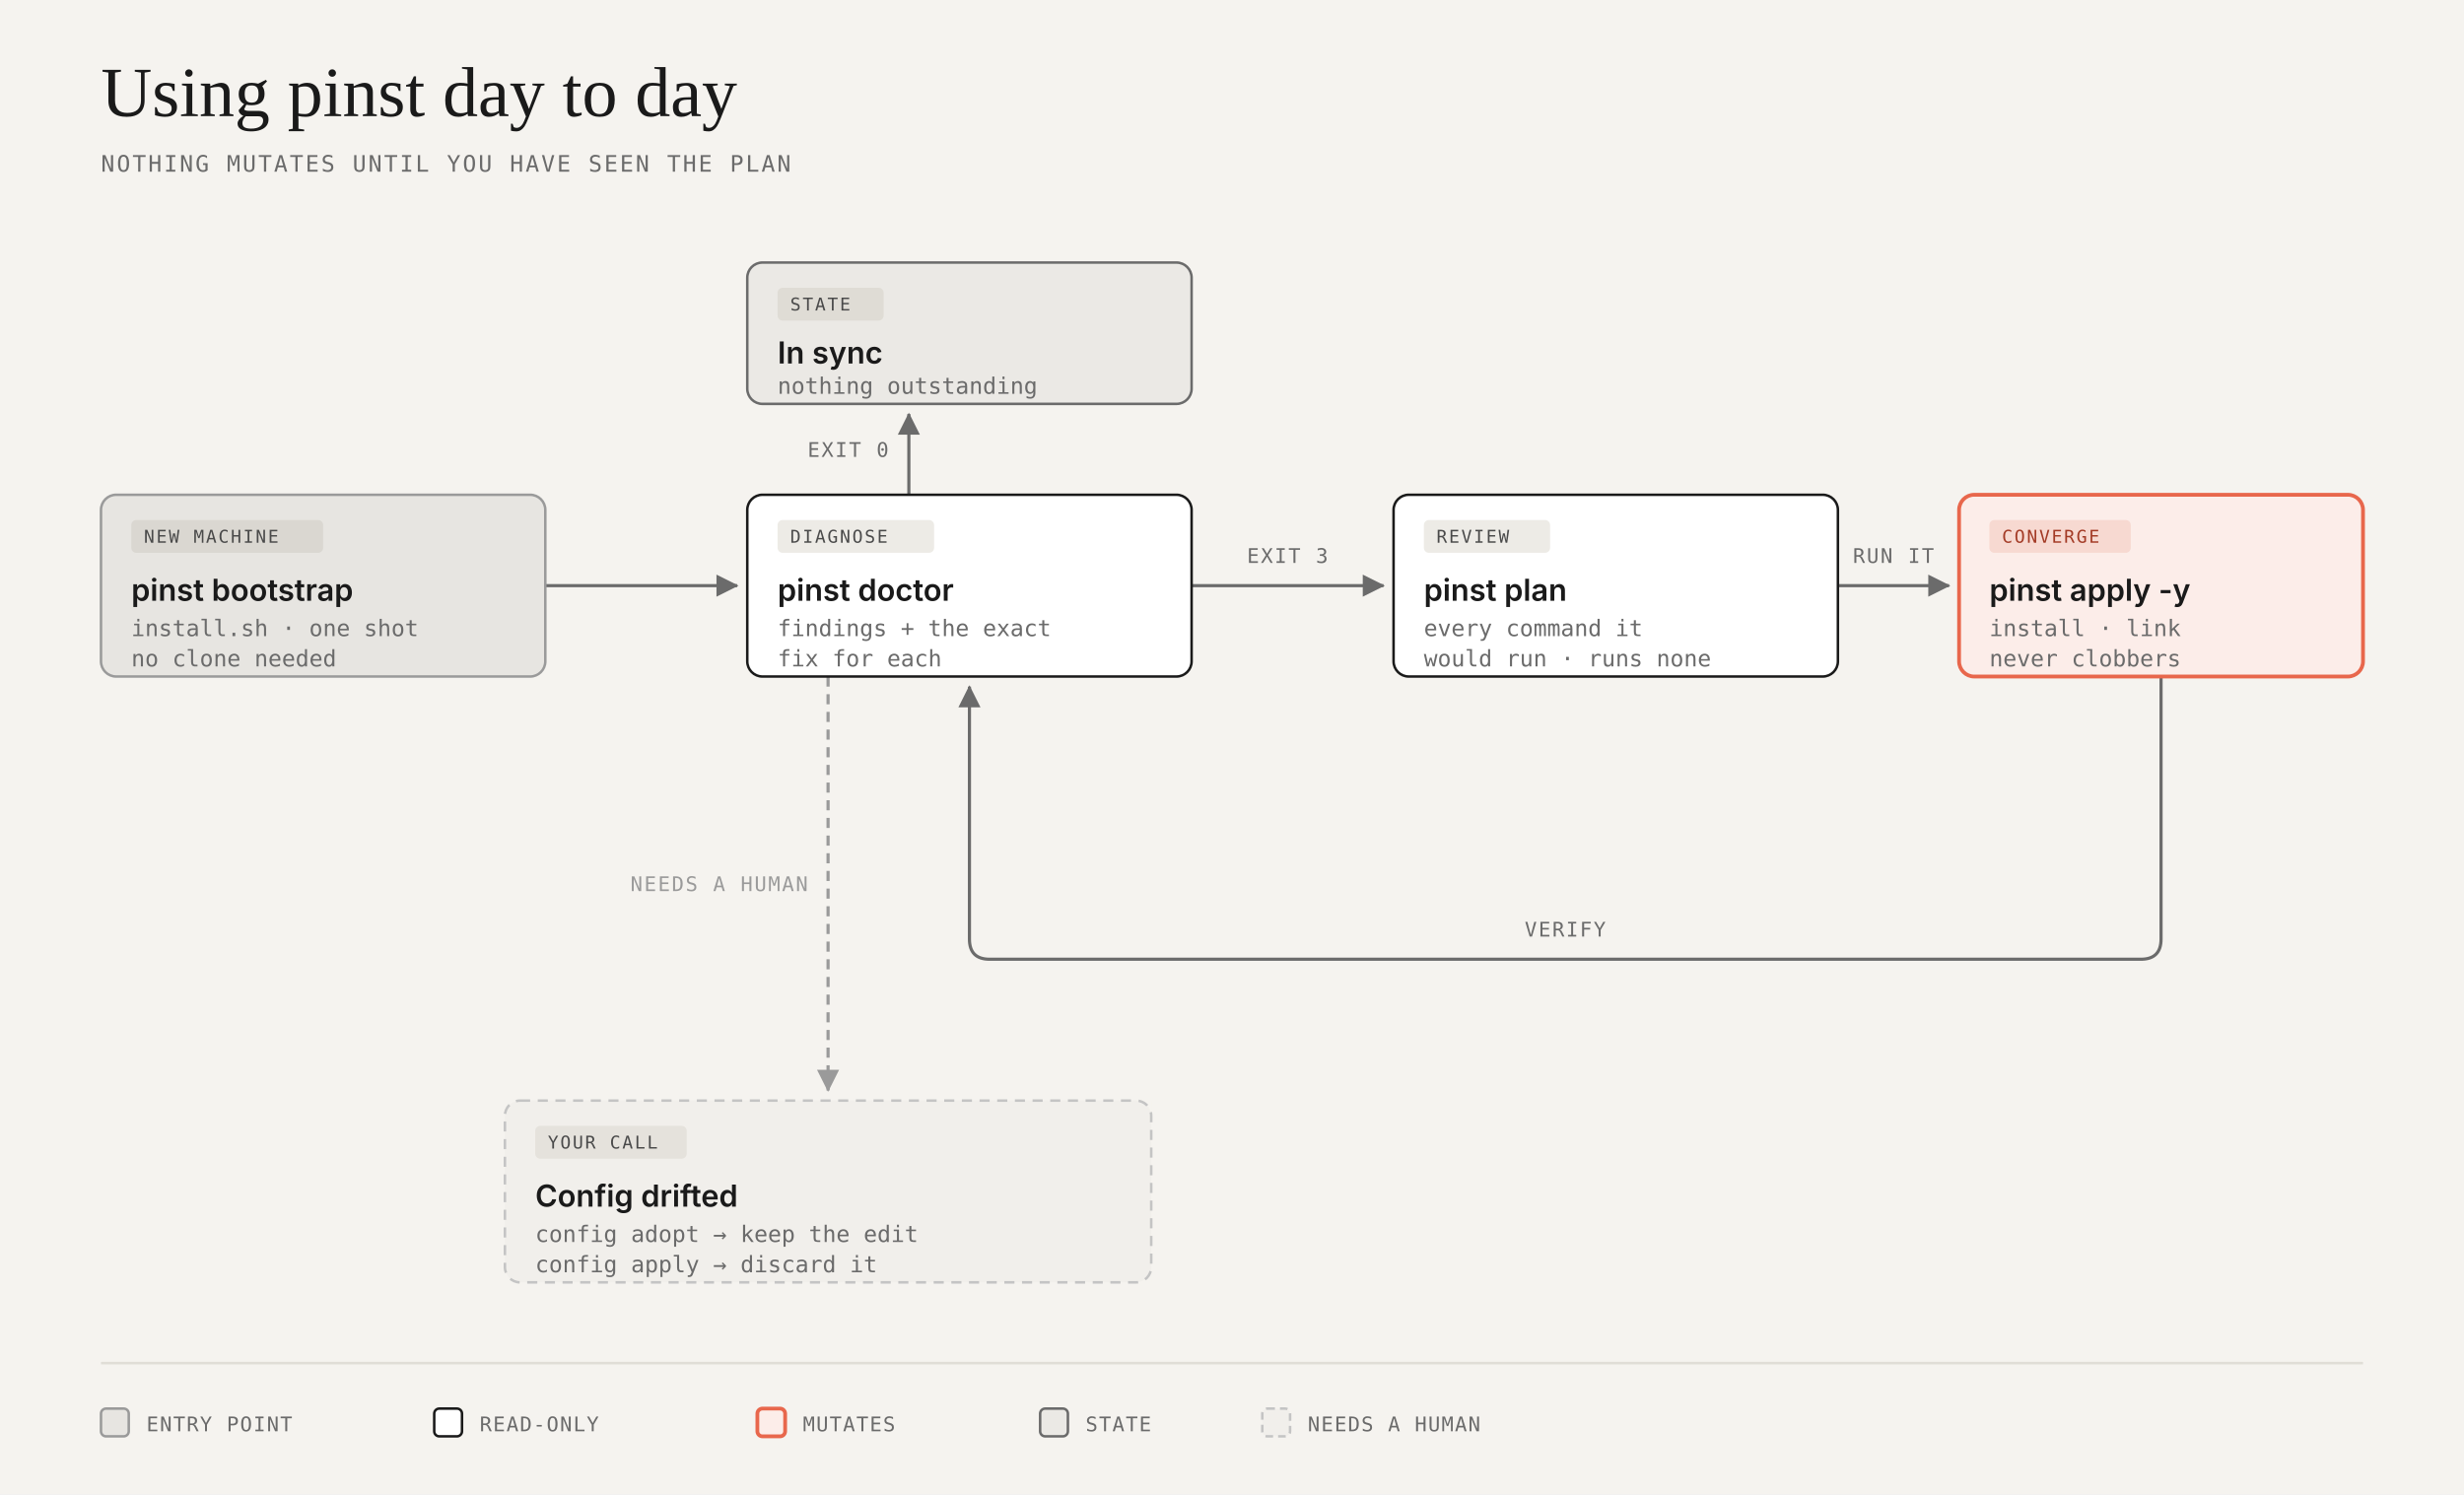
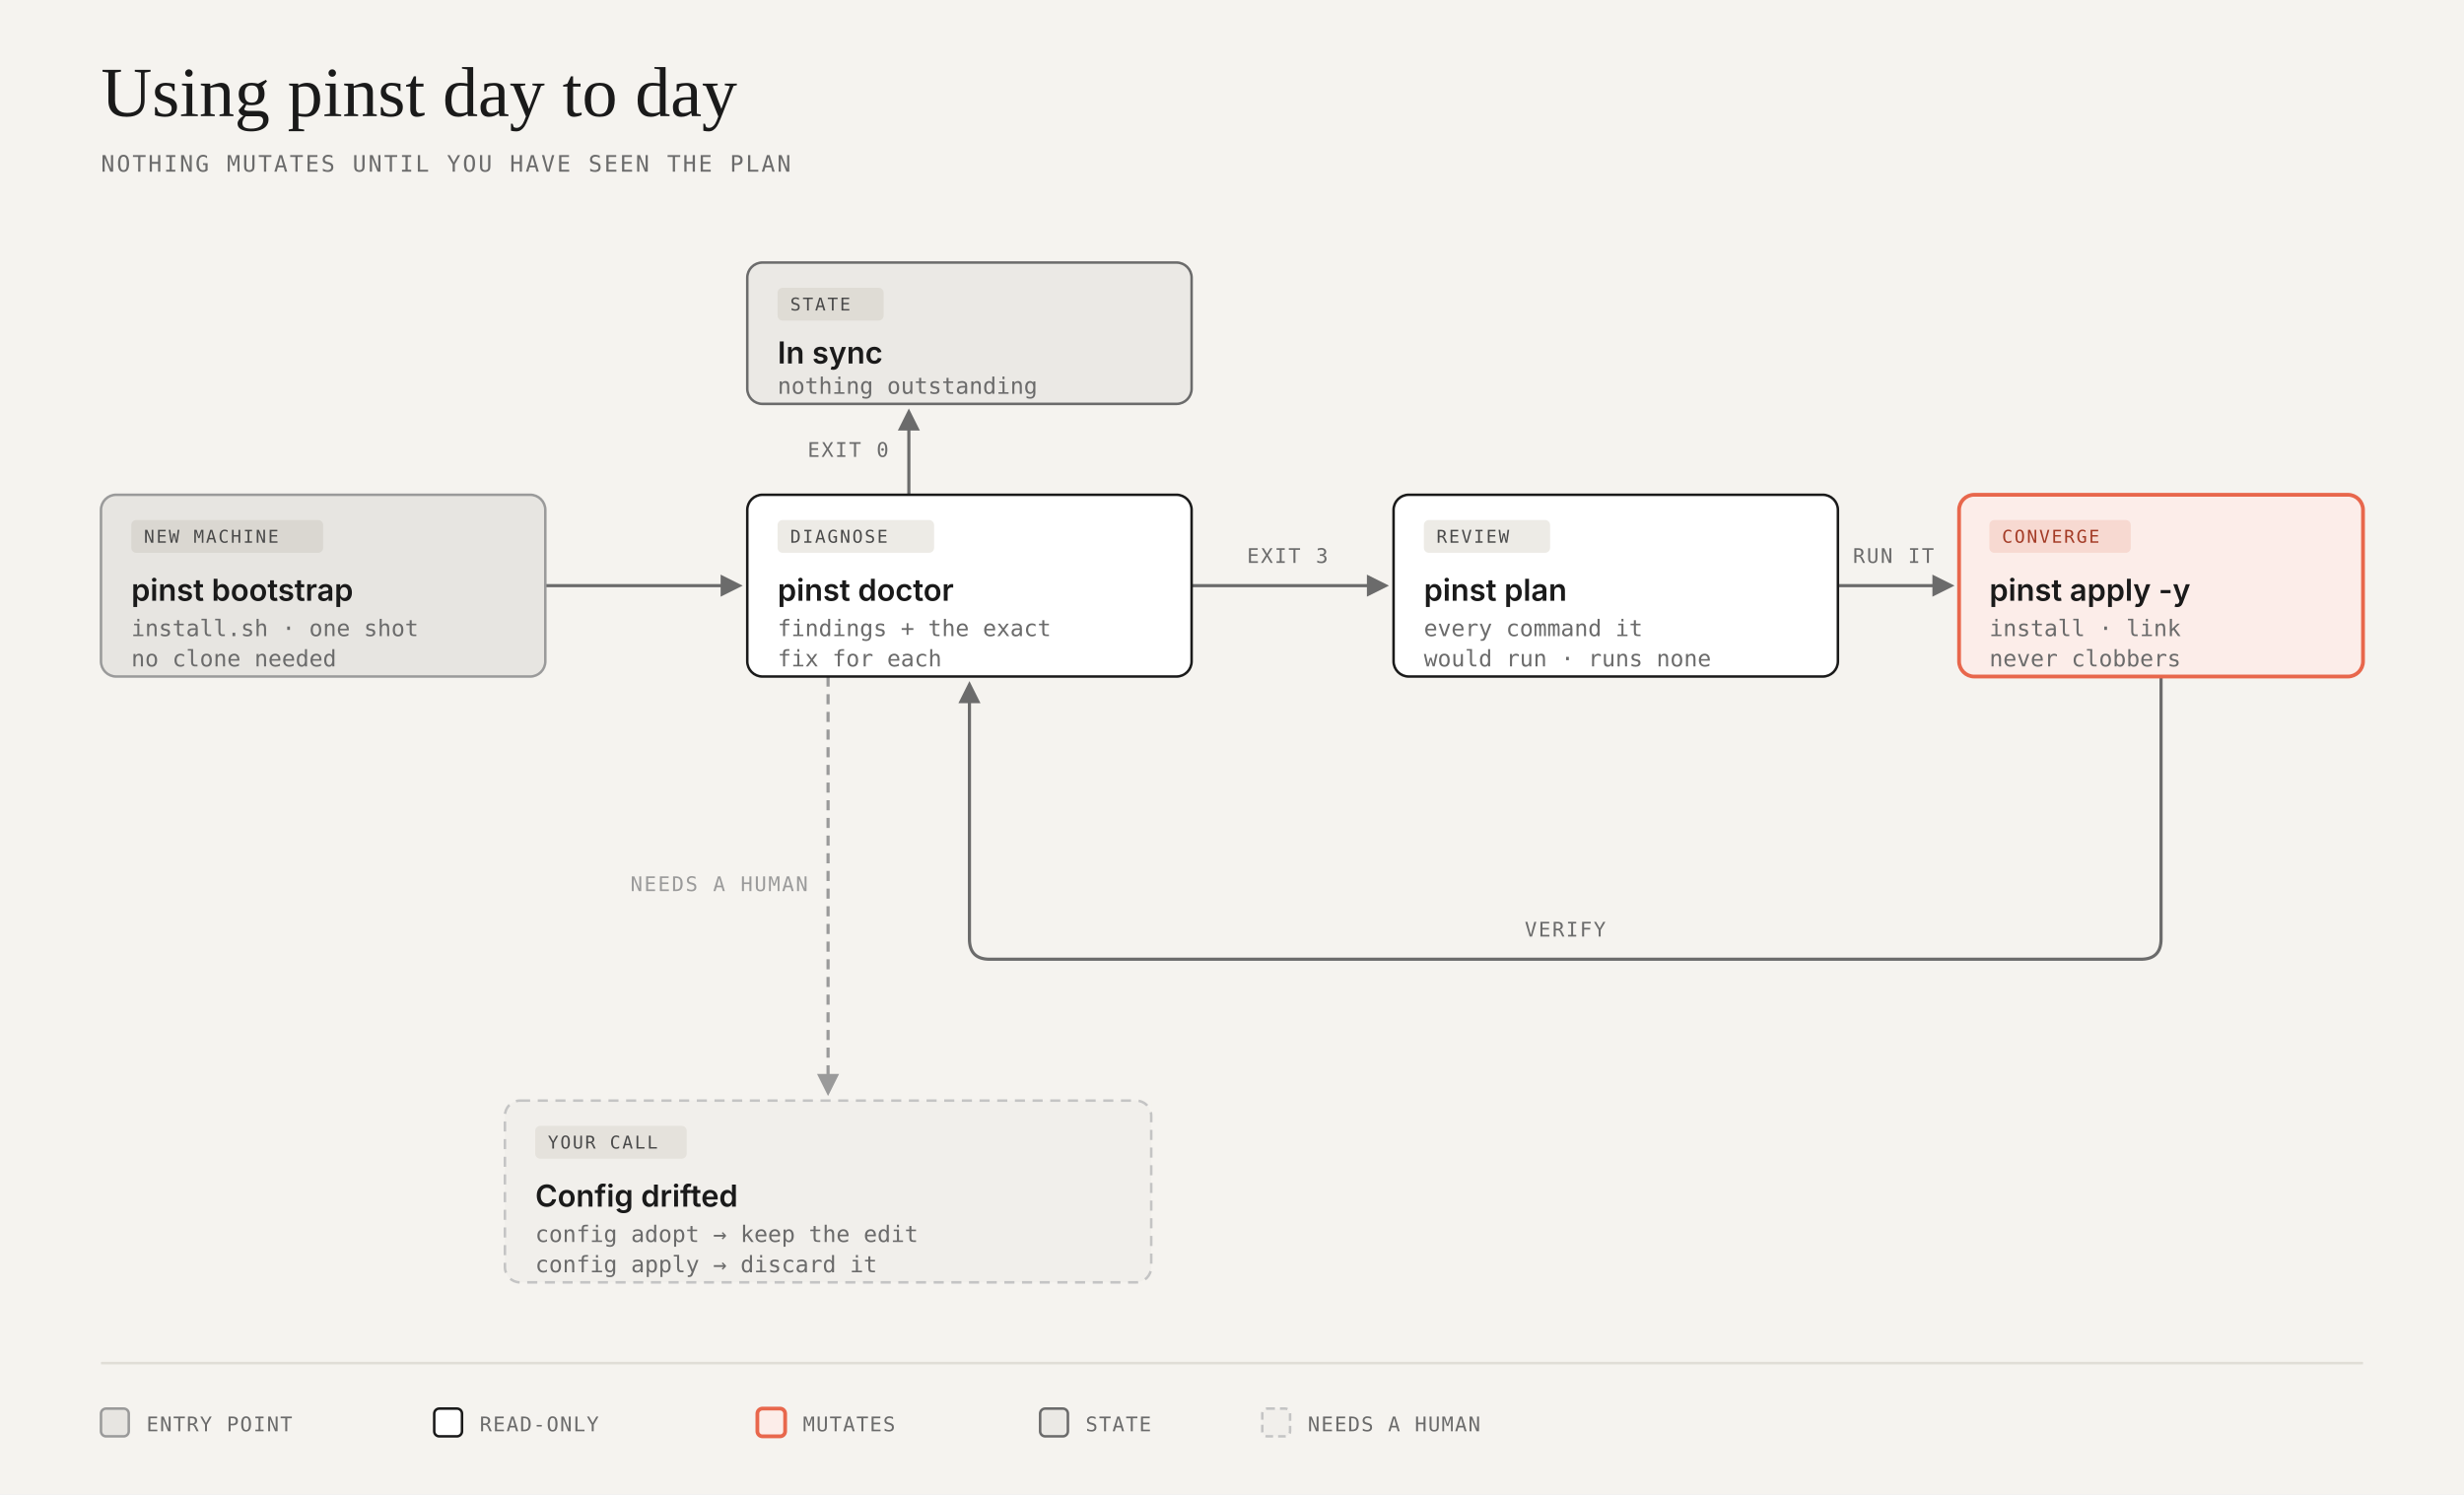
<svg xmlns="http://www.w3.org/2000/svg" viewBox="0 0 976 592" width="976" height="592" role="img" aria-labelledby="flow-title flow-desc">
  <defs>
-     <marker id="flow-arrow" viewBox="0 0 8 8" refX="7.5" refY="4" markerWidth="7" markerHeight="7" orient="auto-start-reverse">
+     <marker id="flow-arrow" viewBox="0 0 8 8" refX="6" refY="4" markerWidth="7" markerHeight="7" orient="auto">
      <path d="M0 0 L8 4 L0 8 Z" fill="#6B6B6B" />
    </marker>
-     <marker id="flow-arrow-soft" viewBox="0 0 8 8" refX="7.5" refY="4" markerWidth="7" markerHeight="7" orient="auto-start-reverse">
+     <marker id="flow-arrow-soft" viewBox="0 0 8 8" refX="6" refY="4" markerWidth="7" markerHeight="7" orient="auto">
      <path d="M0 0 L8 4 L0 8 Z" fill="#9A9A9A" />
    </marker>
  </defs>
  <rect width="976" height="592" fill="#F5F3EF" />
  <text x="40" y="46" font-family="'Instrument Serif', Georgia, 'Times New Roman', serif" font-size="28" font-weight="400" fill="#1A1A1A">Using pinst day to day</text>
  <text x="40" y="68" font-family="'Geist Mono', ui-monospace, SFMono-Regular, Menlo, Consolas, monospace" font-size="9" fill="#6B6B6B" letter-spacing="0.09em">NOTHING MUTATES UNTIL YOU HAVE SEEN THE PLAN</text>
  <g fill="none" stroke="#6B6B6B" stroke-width="1.25" marker-end="url(#flow-arrow)">
    <path d="M 216 232 H 292" />
    <path d="M 472 232 H 548" />
    <path d="M 728 232 H 772" />
    <path d="M 856 268 V 372 Q 856 380 848 380 H 392 Q 384 380 384 372 V 272" />
    <path d="M 360 196 V 164" />
  </g>
  <path d="M 328 268 V 432" fill="none" stroke="#9A9A9A" stroke-width="1.25" stroke-dasharray="4 3" marker-end="url(#flow-arrow-soft)" />
  <g font-family="'Geist Mono', ui-monospace, SFMono-Regular, Menlo, Consolas, monospace" font-size="8" fill="#6B6B6B" letter-spacing="0.08em" text-anchor="middle">
    <rect x="490" y="214" width="40" height="12" fill="#F5F3EF" />
    <text x="510" y="223">EXIT 3</text>
    <rect x="732" y="214" width="36" height="12" fill="#F5F3EF" />
    <text x="750" y="223">RUN IT</text>
    <rect x="600" y="362" width="40" height="12" fill="#F5F3EF" />
    <text x="620" y="371">VERIFY</text>
  </g>
  <g font-family="'Geist Mono', ui-monospace, SFMono-Regular, Menlo, Consolas, monospace" font-size="8" fill="#6B6B6B" letter-spacing="0.08em" text-anchor="end">
    <rect x="308" y="172" width="46" height="12" fill="#F5F3EF" />
    <text x="352" y="181">EXIT 0</text>
  </g>
  <g font-family="'Geist Mono', ui-monospace, SFMono-Regular, Menlo, Consolas, monospace" font-size="8" fill="#9A9A9A" letter-spacing="0.08em" text-anchor="end">
    <rect x="234" y="344" width="88" height="12" fill="#F5F3EF" />
    <text x="320" y="353">NEEDS A HUMAN</text>
  </g>
  <rect x="296" y="104" width="176" height="56" fill="#F5F3EF" />
  <rect x="296" y="104" width="176" height="56" rx="6" fill="#EBE9E5" stroke="#6B6B6B" stroke-width="1" />
  <rect x="308" y="114" width="42" height="13" rx="2" fill="#DFDCD5" />
  <text x="313" y="123" font-family="'Geist Mono', ui-monospace, SFMono-Regular, Menlo, Consolas, monospace" font-size="7" fill="#4A4A4A" letter-spacing="0.1em">STATE</text>
  <text x="308" y="144" font-family="'Geist', -apple-system, BlinkMacSystemFont, 'Segoe UI', system-ui, sans-serif" font-size="12" font-weight="600" fill="#1A1A1A">In sync</text>
  <text x="308" y="156" font-family="'Geist Mono', ui-monospace, SFMono-Regular, Menlo, Consolas, monospace" font-size="9" fill="#6B6B6B">nothing outstanding</text>
  <rect x="40" y="196" width="176" height="72" fill="#F5F3EF" />
  <rect x="40" y="196" width="176" height="72" rx="6" fill="#E7E5E1" stroke="#9A9A9A" stroke-width="1" />
  <rect x="52" y="206" width="76" height="13" rx="2" fill="#DAD7D1" />
  <text x="57" y="215" font-family="'Geist Mono', ui-monospace, SFMono-Regular, Menlo, Consolas, monospace" font-size="7" fill="#4A4A4A" letter-spacing="0.1em">NEW MACHINE</text>
  <text x="52" y="238" font-family="'Geist', -apple-system, BlinkMacSystemFont, 'Segoe UI', system-ui, sans-serif" font-size="12" font-weight="600" fill="#1A1A1A">pinst bootstrap</text>
  <text x="52" y="252" font-family="'Geist Mono', ui-monospace, SFMono-Regular, Menlo, Consolas, monospace" font-size="9" fill="#6B6B6B">install.sh · one shot</text>
  <text x="52" y="264" font-family="'Geist Mono', ui-monospace, SFMono-Regular, Menlo, Consolas, monospace" font-size="9" fill="#6B6B6B">no clone needed</text>
  <rect x="296" y="196" width="176" height="72" fill="#F5F3EF" />
  <rect x="296" y="196" width="176" height="72" rx="6" fill="#FFFFFF" stroke="#1A1A1A" stroke-width="1" />
  <rect x="308" y="206" width="62" height="13" rx="2" fill="#EDEBE6" />
  <text x="313" y="215" font-family="'Geist Mono', ui-monospace, SFMono-Regular, Menlo, Consolas, monospace" font-size="7" fill="#4A4A4A" letter-spacing="0.1em">DIAGNOSE</text>
  <text x="308" y="238" font-family="'Geist', -apple-system, BlinkMacSystemFont, 'Segoe UI', system-ui, sans-serif" font-size="12" font-weight="600" fill="#1A1A1A">pinst doctor</text>
  <text x="308" y="252" font-family="'Geist Mono', ui-monospace, SFMono-Regular, Menlo, Consolas, monospace" font-size="9" fill="#6B6B6B">findings + the exact</text>
  <text x="308" y="264" font-family="'Geist Mono', ui-monospace, SFMono-Regular, Menlo, Consolas, monospace" font-size="9" fill="#6B6B6B">fix for each</text>
  <rect x="552" y="196" width="176" height="72" fill="#F5F3EF" />
  <rect x="552" y="196" width="176" height="72" rx="6" fill="#FFFFFF" stroke="#1A1A1A" stroke-width="1" />
  <rect x="564" y="206" width="50" height="13" rx="2" fill="#EDEBE6" />
  <text x="569" y="215" font-family="'Geist Mono', ui-monospace, SFMono-Regular, Menlo, Consolas, monospace" font-size="7" fill="#4A4A4A" letter-spacing="0.1em">REVIEW</text>
  <text x="564" y="238" font-family="'Geist', -apple-system, BlinkMacSystemFont, 'Segoe UI', system-ui, sans-serif" font-size="12" font-weight="600" fill="#1A1A1A">pinst plan</text>
  <text x="564" y="252" font-family="'Geist Mono', ui-monospace, SFMono-Regular, Menlo, Consolas, monospace" font-size="9" fill="#6B6B6B">every command it</text>
  <text x="564" y="264" font-family="'Geist Mono', ui-monospace, SFMono-Regular, Menlo, Consolas, monospace" font-size="9" fill="#6B6B6B">would run · runs none</text>
  <rect x="776" y="196" width="160" height="72" fill="#F5F3EF" />
  <rect x="776" y="196" width="160" height="72" rx="6" fill="#FCEDE9" stroke="#E8674C" stroke-width="1.5" />
  <rect x="788" y="206" width="56" height="13" rx="2" fill="#F7D9D1" />
  <text x="793" y="215" font-family="'Geist Mono', ui-monospace, SFMono-Regular, Menlo, Consolas, monospace" font-size="7" fill="#A33A25" letter-spacing="0.1em">CONVERGE</text>
  <text x="788" y="238" font-family="'Geist', -apple-system, BlinkMacSystemFont, 'Segoe UI', system-ui, sans-serif" font-size="12" font-weight="600" fill="#1A1A1A">pinst apply -y</text>
  <text x="788" y="252" font-family="'Geist Mono', ui-monospace, SFMono-Regular, Menlo, Consolas, monospace" font-size="9" fill="#6B6B6B">install · link</text>
  <text x="788" y="264" font-family="'Geist Mono', ui-monospace, SFMono-Regular, Menlo, Consolas, monospace" font-size="9" fill="#6B6B6B">never clobbers</text>
  <rect x="200" y="436" width="256" height="72" fill="#F5F3EF" />
  <rect x="200" y="436" width="256" height="72" rx="6" fill="#F1EFEB" stroke="#C4C4C4" stroke-width="1" stroke-dasharray="4 3" />
  <rect x="212" y="446" width="60" height="13" rx="2" fill="#E5E2DC" />
  <text x="217" y="455" font-family="'Geist Mono', ui-monospace, SFMono-Regular, Menlo, Consolas, monospace" font-size="7" fill="#4A4A4A" letter-spacing="0.1em">YOUR CALL</text>
  <text x="212" y="478" font-family="'Geist', -apple-system, BlinkMacSystemFont, 'Segoe UI', system-ui, sans-serif" font-size="12" font-weight="600" fill="#1A1A1A">Config drifted</text>
  <text x="212" y="492" font-family="'Geist Mono', ui-monospace, SFMono-Regular, Menlo, Consolas, monospace" font-size="9" fill="#6B6B6B">config adopt → keep the edit</text>
  <text x="212" y="504" font-family="'Geist Mono', ui-monospace, SFMono-Regular, Menlo, Consolas, monospace" font-size="9" fill="#6B6B6B">config apply → discard it</text>
  <line x1="40" y1="540" x2="936" y2="540" stroke="#E0DDD6" stroke-width="1" />
  <g font-family="'Geist Mono', ui-monospace, SFMono-Regular, Menlo, Consolas, monospace" font-size="8" fill="#6B6B6B" letter-spacing="0.06em">
    <rect x="40" y="558" width="11" height="11" rx="2" fill="#E7E5E1" stroke="#9A9A9A" stroke-width="1" />
    <text x="58" y="567">ENTRY POINT</text>
    <rect x="172" y="558" width="11" height="11" rx="2" fill="#FFFFFF" stroke="#1A1A1A" stroke-width="1" />
    <text x="190" y="567">READ-ONLY</text>
    <rect x="300" y="558" width="11" height="11" rx="2" fill="#FCEDE9" stroke="#E8674C" stroke-width="1.5" />
    <text x="318" y="567">MUTATES</text>
    <rect x="412" y="558" width="11" height="11" rx="2" fill="#EBE9E5" stroke="#6B6B6B" stroke-width="1" />
    <text x="430" y="567">STATE</text>
    <rect x="500" y="558" width="11" height="11" rx="2" fill="#F1EFEB" stroke="#C4C4C4" stroke-width="1" stroke-dasharray="3 2" />
    <text x="518" y="567">NEEDS A HUMAN</text>
  </g>
</svg>
